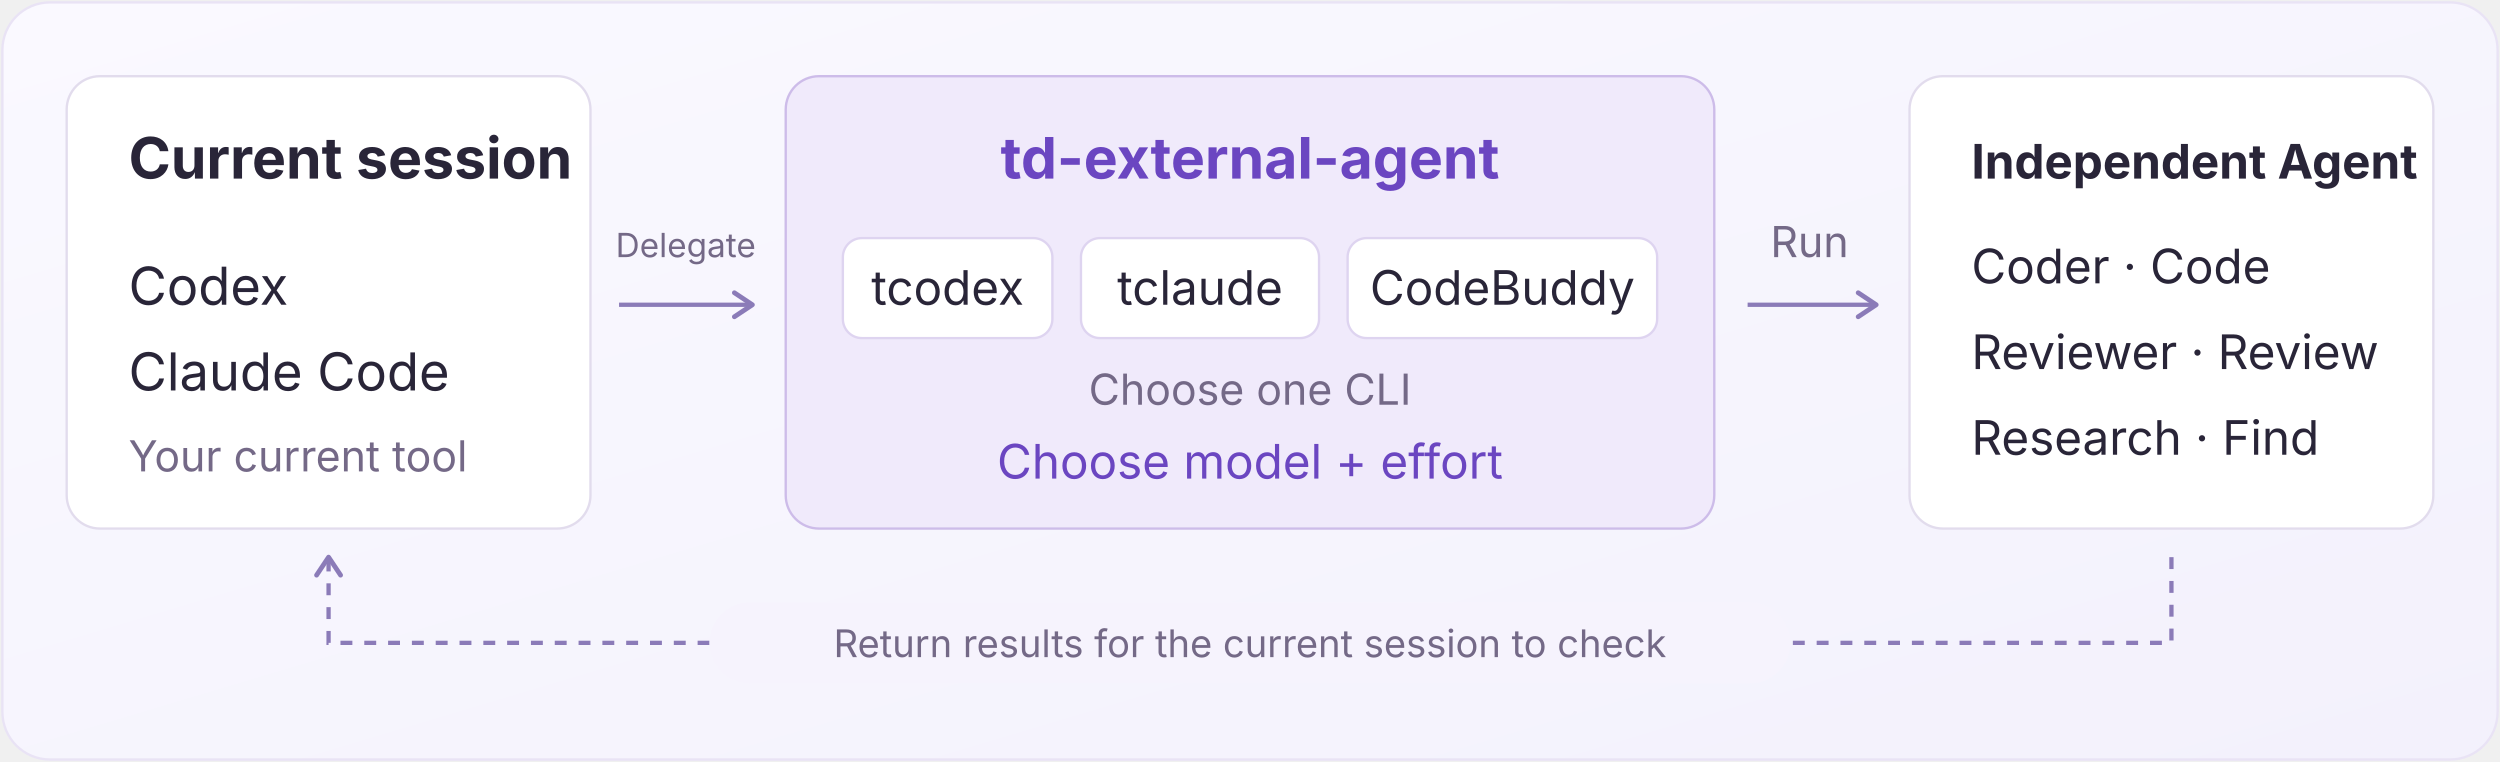
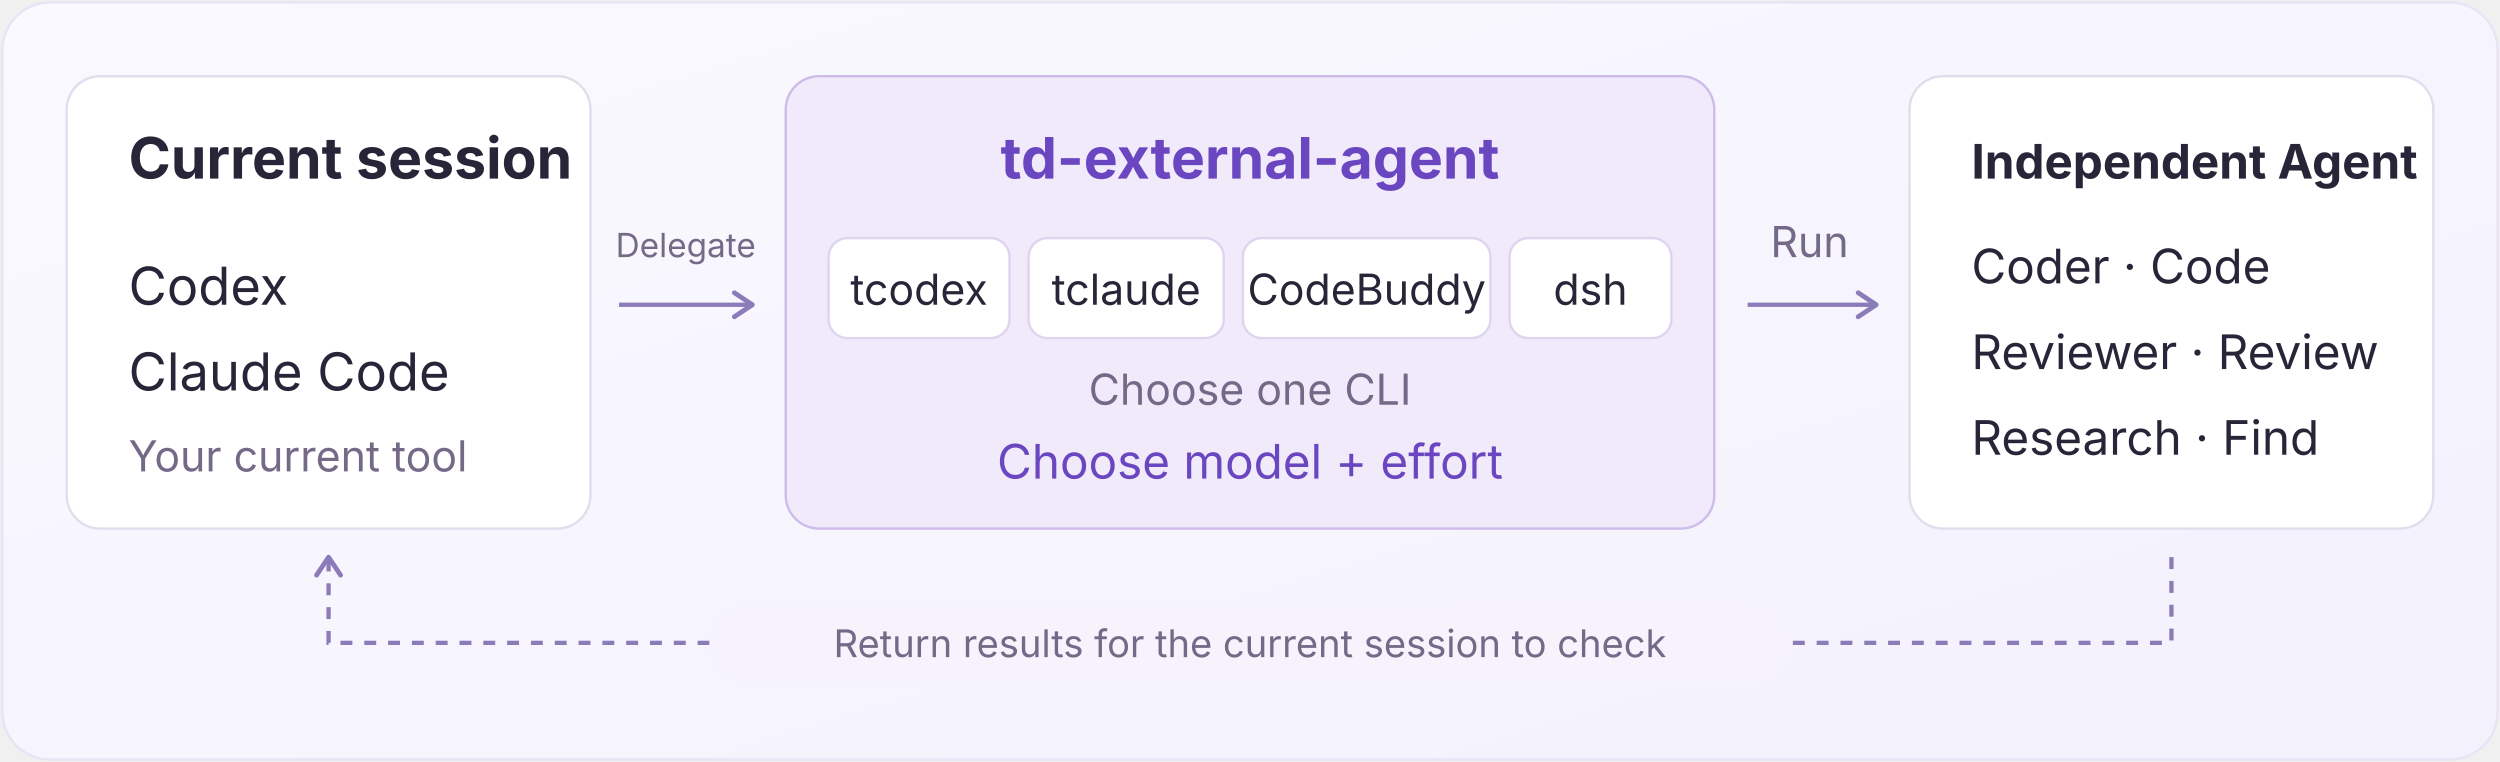
<svg xmlns="http://www.w3.org/2000/svg" width="1050" height="320" viewBox="0 0 1050 320" role="img" aria-labelledby="title desc">
  <defs>
    <linearGradient id="background" x1="0" y1="0" x2="1" y2="1">
      <stop offset="0" stop-color="#faf9ff" />
      <stop offset="1" stop-color="#f3f1fc" />
    </linearGradient>
    <marker id="arrow" viewBox="0 0 10 10" refX="8" refY="5" markerWidth="7" markerHeight="7" orient="auto">
      <path d="M2 1 8 5 2 9" fill="none" stroke="#8b7bb8" stroke-width="1.6" stroke-linecap="round" stroke-linejoin="round" />
    </marker>
  </defs>
  <style>
    text { font-family: -apple-system, BlinkMacSystemFont, "Segoe UI", "PingFang SC", "Microsoft YaHei", sans-serif; fill: #292538; }
    .heading { font-size: 24px; font-weight: 650; }
    .body { font-size: 22px; }
    .muted { font-size: 18px; fill: #746987; }
    .accent { fill: #6b46c1; }
    .connector { fill: none; stroke: #8b7bb8; stroke-width: 1.8; marker-end: url(#arrow); }
  </style>
  <rect x="1" y="1" width="1048" height="318" rx="20" fill="url(#background)" stroke="#e9e3f5" />
  <rect x="28" y="32" width="220" height="190" rx="14" fill="#fff" stroke="#e2dced" />
  <text x="54" y="75" class="heading">Current session</text>
  <text x="54" y="128" class="body">Codex</text>
  <text x="54" y="164" class="body">Claude Code</text>
  <text x="54" y="198" class="muted">Your current tool</text>
  <text x="288" y="108" class="muted" style="font-size:14px" text-anchor="middle">Delegate</text>
  <path d="M260 128 H316" class="connector" />
  <rect x="330" y="32" width="390" height="190" rx="14" fill="#f0eafb" stroke="#cdbce9" />
  <text x="525" y="75" class="heading accent" text-anchor="middle">td-external-agent</text>
-   <rect x="354" y="100" width="88" height="42" rx="8" fill="#fff" stroke="#ded4f0" />
-   <rect x="454" y="100" width="100" height="42" rx="8" fill="#fff" stroke="#ded4f0" />
-   <rect x="566" y="100" width="130" height="42" rx="8" fill="#fff" stroke="#ded4f0" />
-   <text x="398" y="128" font-size="20" text-anchor="middle">tcodex</text>
-   <text x="504" y="128" font-size="20" text-anchor="middle">tclaude</text>
-   <text x="631" y="128" font-size="20" text-anchor="middle">CodeBuddy</text>
+   <rect x="348" y="100" width="76" height="42" rx="8" fill="#fff" stroke="#ded4f0" />
+   <rect x="432" y="100" width="82" height="42" rx="8" fill="#fff" stroke="#ded4f0" />
+   <rect x="522" y="100" width="104" height="42" rx="8" fill="#fff" stroke="#ded4f0" />
+   <rect x="634" y="100" width="68" height="42" rx="8" fill="#fff" stroke="#ded4f0" />
+   <text x="386" y="128" font-size="18" text-anchor="middle">tcodex</text>
+   <text x="473" y="128" font-size="18" text-anchor="middle">tclaude</text>
+   <text x="574" y="128" font-size="18" text-anchor="middle">CodeBuddy</text>
+   <text x="668" y="128" font-size="18" text-anchor="middle">dsh</text>
  <text x="525" y="170" class="muted" text-anchor="middle">Choose one CLI</text>
  <text x="525" y="201" font-size="20" class="accent" text-anchor="middle">Choose model + effort</text>
  <text x="760" y="108" class="muted" text-anchor="middle">Run</text>
  <path d="M734 128 H788" class="connector" />
  <rect x="802" y="32" width="220" height="190" rx="14" fill="#fff" stroke="#e2dced" />
  <text x="828" y="75" class="heading" style="font-size:20px">Independent Agent</text>
  <text x="828" y="119" font-size="20">Coder · Code</text>
  <text x="828" y="155" font-size="20">Reviewer · Review</text>
  <text x="828" y="191" font-size="20">Research · Find</text>
  <path d="M912 234 V270 H138 V234" class="connector" stroke-dasharray="5 5" />
  <rect x="298" y="253" width="454" height="34" rx="17" fill="#f6f3fd" />
  <text x="525" y="276" class="muted" style="font-size:16px" text-anchor="middle">Return results for the current session to check</text>
</svg>
